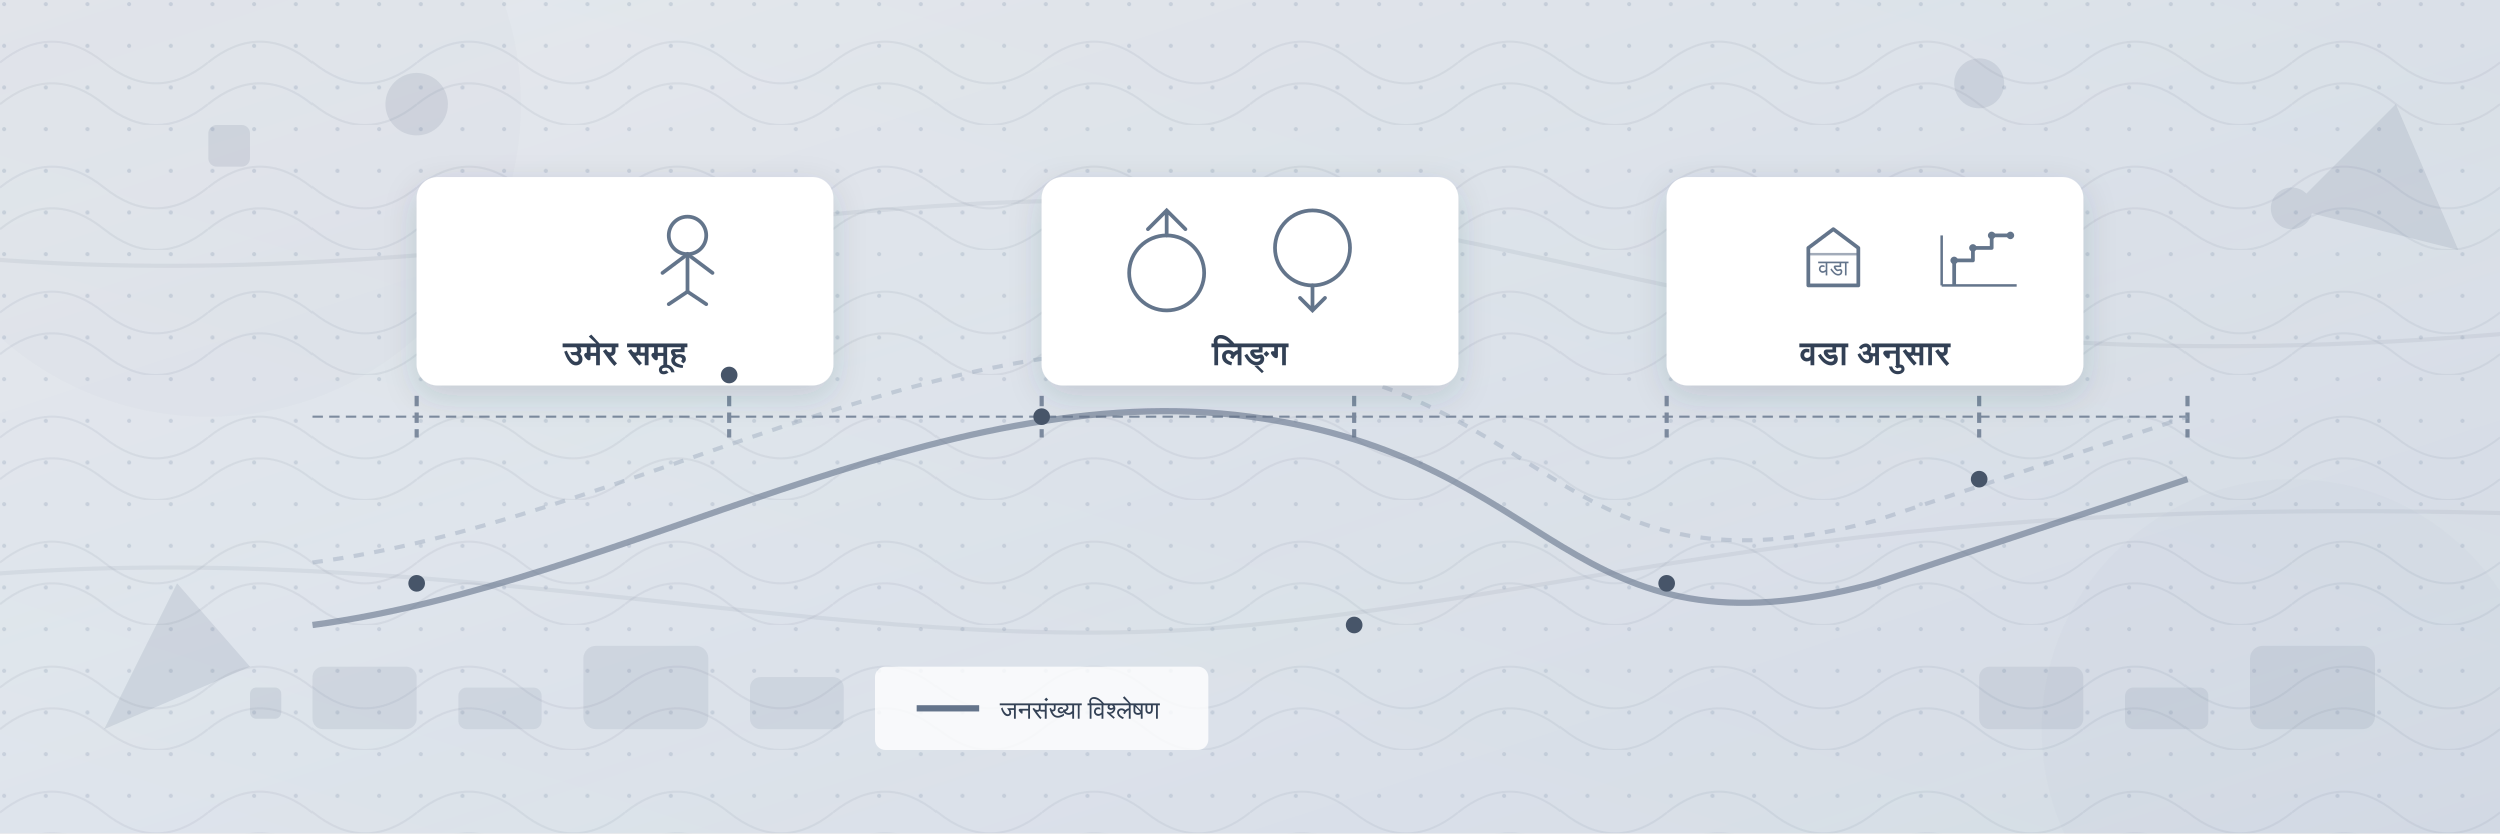
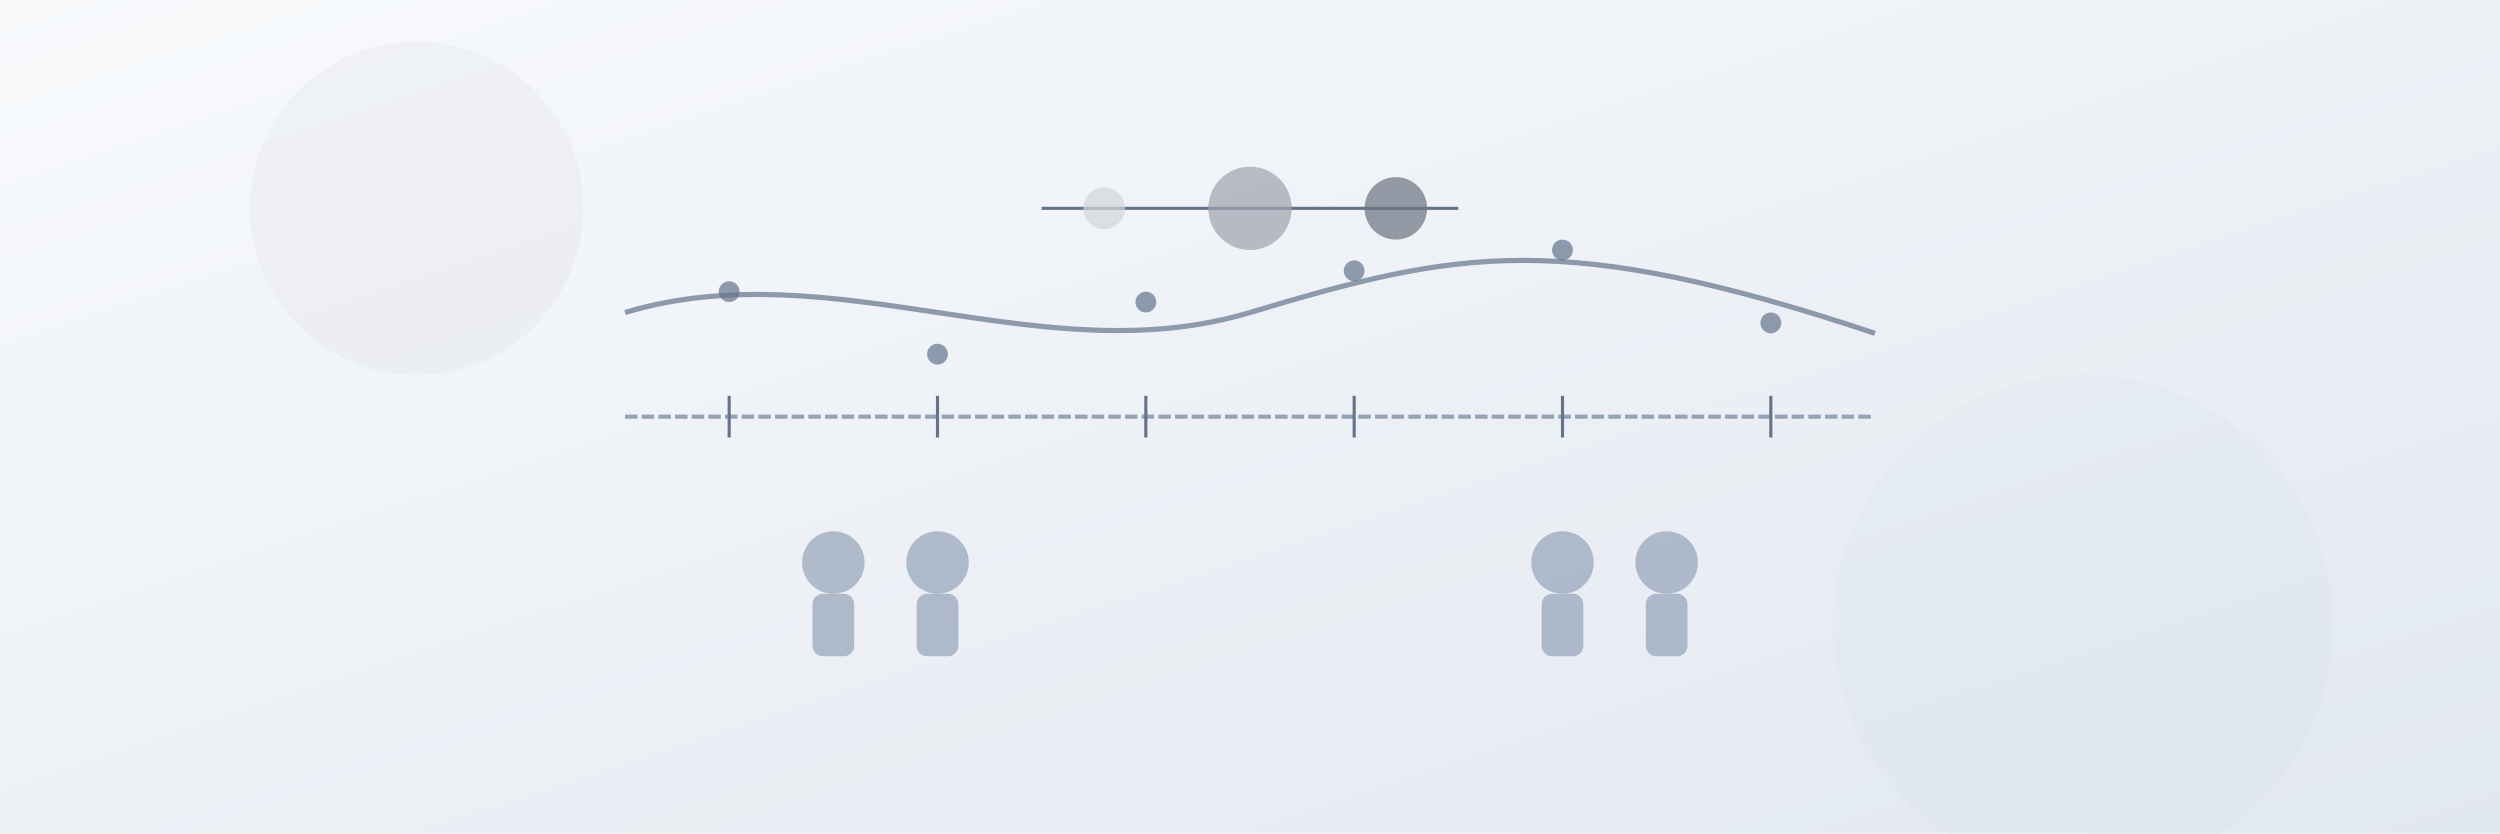
- <svg xmlns="http://www.w3.org/2000/svg" xmlns:xlink="http://www.w3.org/1999/xlink" viewBox="0 0 1200 400" width="1200" height="400">
+ <svg xmlns="http://www.w3.org/2000/svg" width="1200" height="400" viewBox="0 0 1200 400">
  <defs>
-     <linearGradient id="bgGradient" x1="0%" y1="0%" x2="100%" y2="100%">
+     <linearGradient id="bg-gradient" x1="0%" y1="0%" x2="100%" y2="100%">
      <stop offset="0%" stop-color="#f8fafc" />
      <stop offset="100%" stop-color="#e2e8f0" />
    </linearGradient>
-     <linearGradient id="accentGradient" x1="0%" y1="0%" x2="100%" y2="0%">
-       <stop offset="0%" stop-color="#64748b" />
-       <stop offset="100%" stop-color="#475569" />
-     </linearGradient>
-     <linearGradient id="decorGradient1" x1="0%" y1="0%" x2="100%" y2="100%">
-       <stop offset="0%" stop-color="#64748b" stop-opacity="0.08" />
-       <stop offset="100%" stop-color="#94a3b8" stop-opacity="0.08" />
-     </linearGradient>
-     <linearGradient id="decorGradient2" x1="100%" y1="0%" x2="0%" y2="100%">
-       <stop offset="0%" stop-color="#64748b" stop-opacity="0.08" />
-       <stop offset="100%" stop-color="#94a3b8" stop-opacity="0.08" />
-     </linearGradient>
-     <symbol id="elderlySymbol" viewBox="0 0 100 100">
-       <circle cx="50" cy="50" r="45" fill="#fff" />
-       <path d="M50,20 C55,20 60,25 60,35 C60,45 55,50 50,50" stroke="#64748b" stroke-width="3" fill="none" stroke-linecap="round" />
-       <path d="M50,50 L50,80" stroke="#64748b" stroke-width="3" fill="none" stroke-linecap="round" />
-       <path d="M30,60 L50,50 L70,60" stroke="#64748b" stroke-width="3" fill="none" stroke-linecap="round" />
-       <path d="M40,90 L50,80 L60,90" stroke="#64748b" stroke-width="3" fill="none" stroke-linecap="round" />
-     </symbol>
-     <symbol id="adultSymbol" viewBox="0 0 100 100">
-       <circle cx="50" cy="50" r="45" fill="#fff" />
-       <circle cx="50" cy="30" r="15" stroke="#64748b" stroke-width="3" fill="none" />
-       <path d="M50,45 L50,75" stroke="#64748b" stroke-width="3" fill="none" stroke-linecap="round" />
-       <path d="M30,60 L50,45 L70,60" stroke="#64748b" stroke-width="3" fill="none" stroke-linecap="round" />
-       <path d="M35,85 L50,75 L65,85" stroke="#64748b" stroke-width="3" fill="none" stroke-linecap="round" />
-     </symbol>
-     <symbol id="childSymbol" viewBox="0 0 100 100">
-       <circle cx="50" cy="50" r="45" fill="#fff" />
-       <circle cx="50" cy="35" r="12" stroke="#64748b" stroke-width="3" fill="none" />
-       <path d="M50,47 L50,70" stroke="#64748b" stroke-width="3" fill="none" stroke-linecap="round" />
-       <path d="M35,55 L50,47 L65,55" stroke="#64748b" stroke-width="3" fill="none" stroke-linecap="round" />
-       <path d="M40,80 L50,70 L60,80" stroke="#64748b" stroke-width="3" fill="none" stroke-linecap="round" />
-     </symbol>
-     <symbol id="maleSymbol" viewBox="0 0 100 100">
-       <circle cx="50" cy="60" r="30" fill="none" stroke="#64748b" stroke-width="3" />
-       <path d="M50,30 L50,10 M35,25 L50,10 L65,25" stroke="#64748b" stroke-width="3" fill="none" stroke-linecap="round" />
-     </symbol>
-     <symbol id="femaleSymbol" viewBox="0 0 100 100">
-       <circle cx="50" cy="40" r="30" fill="none" stroke="#64748b" stroke-width="3" />
-       <path d="M50,70 L50,90 M40,80 L50,90 L60,80" stroke="#64748b" stroke-width="3" fill="none" stroke-linecap="round" />
-     </symbol>
-     <symbol id="wardSymbol" viewBox="0 0 100 100">
-       <circle cx="50" cy="50" r="45" fill="#fff" />
-       <path d="M30,70 L30,40 L50,25 L70,40 L70,70 Z" fill="none" stroke="#64748b" stroke-width="3" stroke-linejoin="round" />
-       <path d="M30,45 L70,45" stroke="#64748b" stroke-width="2" stroke-opacity="0.6" />
-       <text x="50" y="62" font-size="18" text-anchor="middle" font-family="Arial" fill="#64748b">वडा</text>
-     </symbol>
-     <symbol id="graphSymbol" viewBox="0 0 100 100">
-       <circle cx="50" cy="50" r="45" fill="#fff" />
-       <path d="M20,70 L80,70" stroke="#64748b" stroke-width="2" />
-       <path d="M20,70 L20,30" stroke="#64748b" stroke-width="2" />
-       <path d="M30,70 L30,50 L45,50 L45,40 L60,40 L60,30 L75,30" fill="none" stroke="#64748b" stroke-width="3" stroke-linejoin="round" />
-       <circle cx="30" cy="50" r="3" fill="#64748b" />
-       <circle cx="45" cy="40" r="3" fill="#64748b" />
-       <circle cx="60" cy="30" r="3" fill="#64748b" />
-       <circle cx="75" cy="30" r="3" fill="#64748b" />
-     </symbol>
-     <pattern id="dotPattern" width="20" height="20" patternUnits="userSpaceOnUse">
-       <circle cx="2" cy="2" r="1" fill="#94a3b8" fill-opacity="0.3" />
-     </pattern>
-     <filter id="dropShadow" x="-20%" y="-20%" width="140%" height="140%">
-       <feDropShadow dx="0" dy="5" stdDeviation="8" flood-color="#334155" flood-opacity="0.15" />
-     </filter>
-     <path id="dataPath1" d="M150,300 C300,280 450,180 600,200 S750,320 900,280 T1050,230" />
-     <path id="dataPath2" d="M150,270 C300,250 450,150 600,170 S750,290 900,250 T1050,200" />
-     <pattern id="wavePattern" width="100" height="60" patternUnits="userSpaceOnUse">
-       <path d="M0,30 Q25,10 50,30 T100,30" fill="none" stroke="#64748b" stroke-width="1" stroke-opacity="0.1" />
-       <path d="M0,50 Q25,30 50,50 T100,50" fill="none" stroke="#64748b" stroke-width="1" stroke-opacity="0.1" />
-     </pattern>
  </defs>
-   <rect width="100%" height="100%" fill="url(#bgGradient)" />
-   <rect width="100%" height="100%" fill="url(#wavePattern)" />
-   <rect width="100%" height="100%" fill="url(#dotPattern)" />
-   <path d="M0,0 L1200,0 L1200,400 L0,400 Z" fill="url(#decorGradient1)" />
-   <path d="M1200,0 L0,0 L0,400 L1200,400 Z" fill="url(#decorGradient2)" />
-   <circle cx="100" cy="50" r="150" fill="#64748b" opacity="0.03" />
-   <circle cx="1100" cy="350" r="120" fill="#64748b" opacity="0.03" />
-   <path d="M-50,120 C200,150 400,80 600,100 S900,200 1300,150" fill="none" stroke="#64748b" stroke-width="2" stroke-opacity="0.1" />
-   <path d="M-50,280 C200,250 400,320 600,300 S900,230 1300,250" fill="none" stroke="#64748b" stroke-width="2" stroke-opacity="0.1" />
-   <g stroke-dasharray="5,3" opacity="0.8">
-     <path d="M150,200 L1050,200" stroke="#64748b" stroke-width="1" />
-     <line x1="200" y1="190" x2="200" y2="210" stroke="#64748b" stroke-width="2" />
-     <line x1="350" y1="190" x2="350" y2="210" stroke="#64748b" stroke-width="2" />
-     <line x1="500" y1="190" x2="500" y2="210" stroke="#64748b" stroke-width="2" />
-     <line x1="650" y1="190" x2="650" y2="210" stroke="#64748b" stroke-width="2" />
-     <line x1="800" y1="190" x2="800" y2="210" stroke="#64748b" stroke-width="2" />
-     <line x1="950" y1="190" x2="950" y2="210" stroke="#64748b" stroke-width="2" />
-     <line x1="1050" y1="190" x2="1050" y2="210" stroke="#64748b" stroke-width="2" />
+   <rect width="1200" height="400" fill="url(#bg-gradient)" />
+   <g transform="translate(600, 200)">
+     <line x1="-300" y1="0" x2="300" y2="0" stroke="#94a3b8" stroke-width="2" stroke-dasharray="6 2" />
+     <line x1="-250" y1="-10" x2="-250" y2="10" stroke="#64748b" stroke-width="1.5" />
+     <line x1="-150" y1="-10" x2="-150" y2="10" stroke="#64748b" stroke-width="1.5" />
+     <line x1="-50" y1="-10" x2="-50" y2="10" stroke="#64748b" stroke-width="1.5" />
+     <line x1="50" y1="-10" x2="50" y2="10" stroke="#64748b" stroke-width="1.5" />
+     <line x1="150" y1="-10" x2="150" y2="10" stroke="#64748b" stroke-width="1.5" />
+     <line x1="250" y1="-10" x2="250" y2="10" stroke="#64748b" stroke-width="1.5" />
+     <path d="M-300,-50 C-200,-80 -100,-20 0,-50 S150,-90 300,-40" fill="none" stroke="#64748b" stroke-width="2.5" opacity="0.7" />
+     <circle cx="-250" cy="-60" r="5" fill="#64748b" opacity="0.7" />
+     <circle cx="-150" cy="-30" r="5" fill="#64748b" opacity="0.7" />
+     <circle cx="-50" cy="-55" r="5" fill="#64748b" opacity="0.7" />
+     <circle cx="50" cy="-70" r="5" fill="#64748b" opacity="0.7" />
+     <circle cx="150" cy="-80" r="5" fill="#64748b" opacity="0.7" />
+     <circle cx="250" cy="-45" r="5" fill="#64748b" opacity="0.7" />
  </g>
-   <path d="M150,300 C300,280 450,180 600,200 S750,320 900,280 T1050,230" fill="none" stroke="#64748b" stroke-width="3" stroke-opacity="0.6" />
-   <path d="M150,270 C300,250 450,150 600,170 S750,290 900,250 T1050,200" fill="none" stroke="#94a3b8" stroke-width="2" stroke-opacity="0.4" stroke-dasharray="5,5" />
-   <g filter="url(#dropShadow)" transform="translate(0, 15)">
-     <rect x="200" y="70" width="200" height="100" rx="10" fill="white" />
-     <g transform="translate(230, 80)">
-       <use xlink:href="#elderSymbol" width="60" height="60" />
-       <use xlink:href="#adultSymbol" width="60" height="60" x="70" />
-     </g>
-     <text x="300" y="160" font-size="16" font-weight="600" text-anchor="middle" font-family="Arial" fill="#334155">उमेर समूह</text>
-     <rect x="500" y="70" width="200" height="100" rx="10" fill="white" />
-     <g transform="translate(530, 80)">
-       <use xlink:href="#maleSymbol" width="60" height="60" />
-       <use xlink:href="#femaleSymbol" width="60" height="60" x="70" />
-     </g>
-     <text x="600" y="160" font-size="16" font-weight="600" text-anchor="middle" font-family="Arial" fill="#334155">लिङ्ग</text>
-     <rect x="800" y="70" width="200" height="100" rx="10" fill="white" />
-     <g transform="translate(850, 80)">
-       <use xlink:href="#wardSymbol" width="60" height="60" />
-       <use xlink:href="#graphSymbol" width="60" height="60" x="70" />
-     </g>
-     <text x="900" y="160" font-size="16" font-weight="600" text-anchor="middle" font-family="Arial" fill="#334155">वडा अनुसार</text>
+   <g transform="translate(400, 270)">
+     <circle cx="0" cy="0" r="15" fill="#94a3b8" opacity="0.7" />
+     <rect x="-10" y="15" width="20" height="30" rx="5" fill="#94a3b8" opacity="0.7" />
  </g>
-   <g>
-     <circle cx="200" cy="280" r="4" fill="#475569" />
-     <circle cx="350" cy="180" r="4" fill="#475569" />
-     <circle cx="500" cy="200" r="4" fill="#475569" />
-     <circle cx="650" cy="300" r="4" fill="#475569" />
-     <circle cx="800" cy="280" r="4" fill="#475569" />
-     <circle cx="950" cy="230" r="4" fill="#475569" />
+   <g transform="translate(450, 270)">
+     <circle cx="0" cy="0" r="15" fill="#94a3b8" opacity="0.7" />
+     <rect x="-10" y="15" width="20" height="30" rx="5" fill="#94a3b8" opacity="0.7" />
  </g>
-   <g transform="translate(500, 340)">
-     <rect x="-80" y="-20" width="160" height="40" rx="5" fill="white" fill-opacity="0.8" />
-     <line x1="-60" y1="0" x2="-30" y2="0" stroke="#64748b" stroke-width="3" />
-     <text x="-20" y="5" font-size="12" font-family="Arial" fill="#334155">जनसंख्या विश्लेषण</text>
+   <g transform="translate(750, 270)">
+     <circle cx="0" cy="0" r="15" fill="#94a3b8" opacity="0.7" />
+     <rect x="-10" y="15" width="20" height="30" rx="5" fill="#94a3b8" opacity="0.7" />
  </g>
-   <g opacity="0.6">
-     <rect x="150" y="320" width="50" height="30" rx="5" fill="#64748b" opacity="0.2" />
-     <rect x="220" y="330" width="40" height="20" rx="4" fill="#64748b" opacity="0.2" />
-     <rect x="280" y="310" width="60" height="40" rx="6" fill="#64748b" opacity="0.2" />
-     <rect x="360" y="325" width="45" height="25" rx="5" fill="#64748b" opacity="0.2" />
-     <rect x="950" y="320" width="50" height="30" rx="5" fill="#64748b" opacity="0.2" />
-     <rect x="1020" y="330" width="40" height="20" rx="4" fill="#64748b" opacity="0.2" />
-     <rect x="1080" y="310" width="60" height="40" rx="6" fill="#64748b" opacity="0.2" />
+   <g transform="translate(800, 270)">
+     <circle cx="0" cy="0" r="15" fill="#94a3b8" opacity="0.7" />
+     <rect x="-10" y="15" width="20" height="30" rx="5" fill="#94a3b8" opacity="0.7" />
  </g>
-   <g opacity="0.15">
-     <path d="M50,350 L120,320 L85,280 Z" fill="#64748b" />
-     <path d="M1150,50 L1100,100 L1180,120 Z" fill="#64748b" />
-     <circle cx="200" cy="50" r="15" fill="#64748b" />
-     <circle cx="950" cy="40" r="12" fill="#64748b" />
-     <circle cx="1100" cy="100" r="10" fill="#64748b" />
-     <rect x="100" y="60" width="20" height="20" rx="4" fill="#64748b" />
-     <rect x="120" y="330" width="15" height="15" rx="3" fill="#64748b" />
+   <g transform="translate(600, 100)">
+     <line x1="-100" y1="0" x2="100" y2="0" stroke="#64748b" stroke-width="1.5" />
+     <circle cx="-70" cy="0" r="10" fill="#d1d5db" opacity="0.7" />
+     <circle cx="0" cy="0" r="20" fill="#9ca3af" opacity="0.7" />
+     <circle cx="70" cy="0" r="15" fill="#6b7280" opacity="0.7" />
  </g>
+   <circle cx="200" cy="100" r="80" fill="#64748b" opacity="0.05" />
+   <circle cx="1000" cy="300" r="120" fill="#94a3b8" opacity="0.05" />
</svg>
